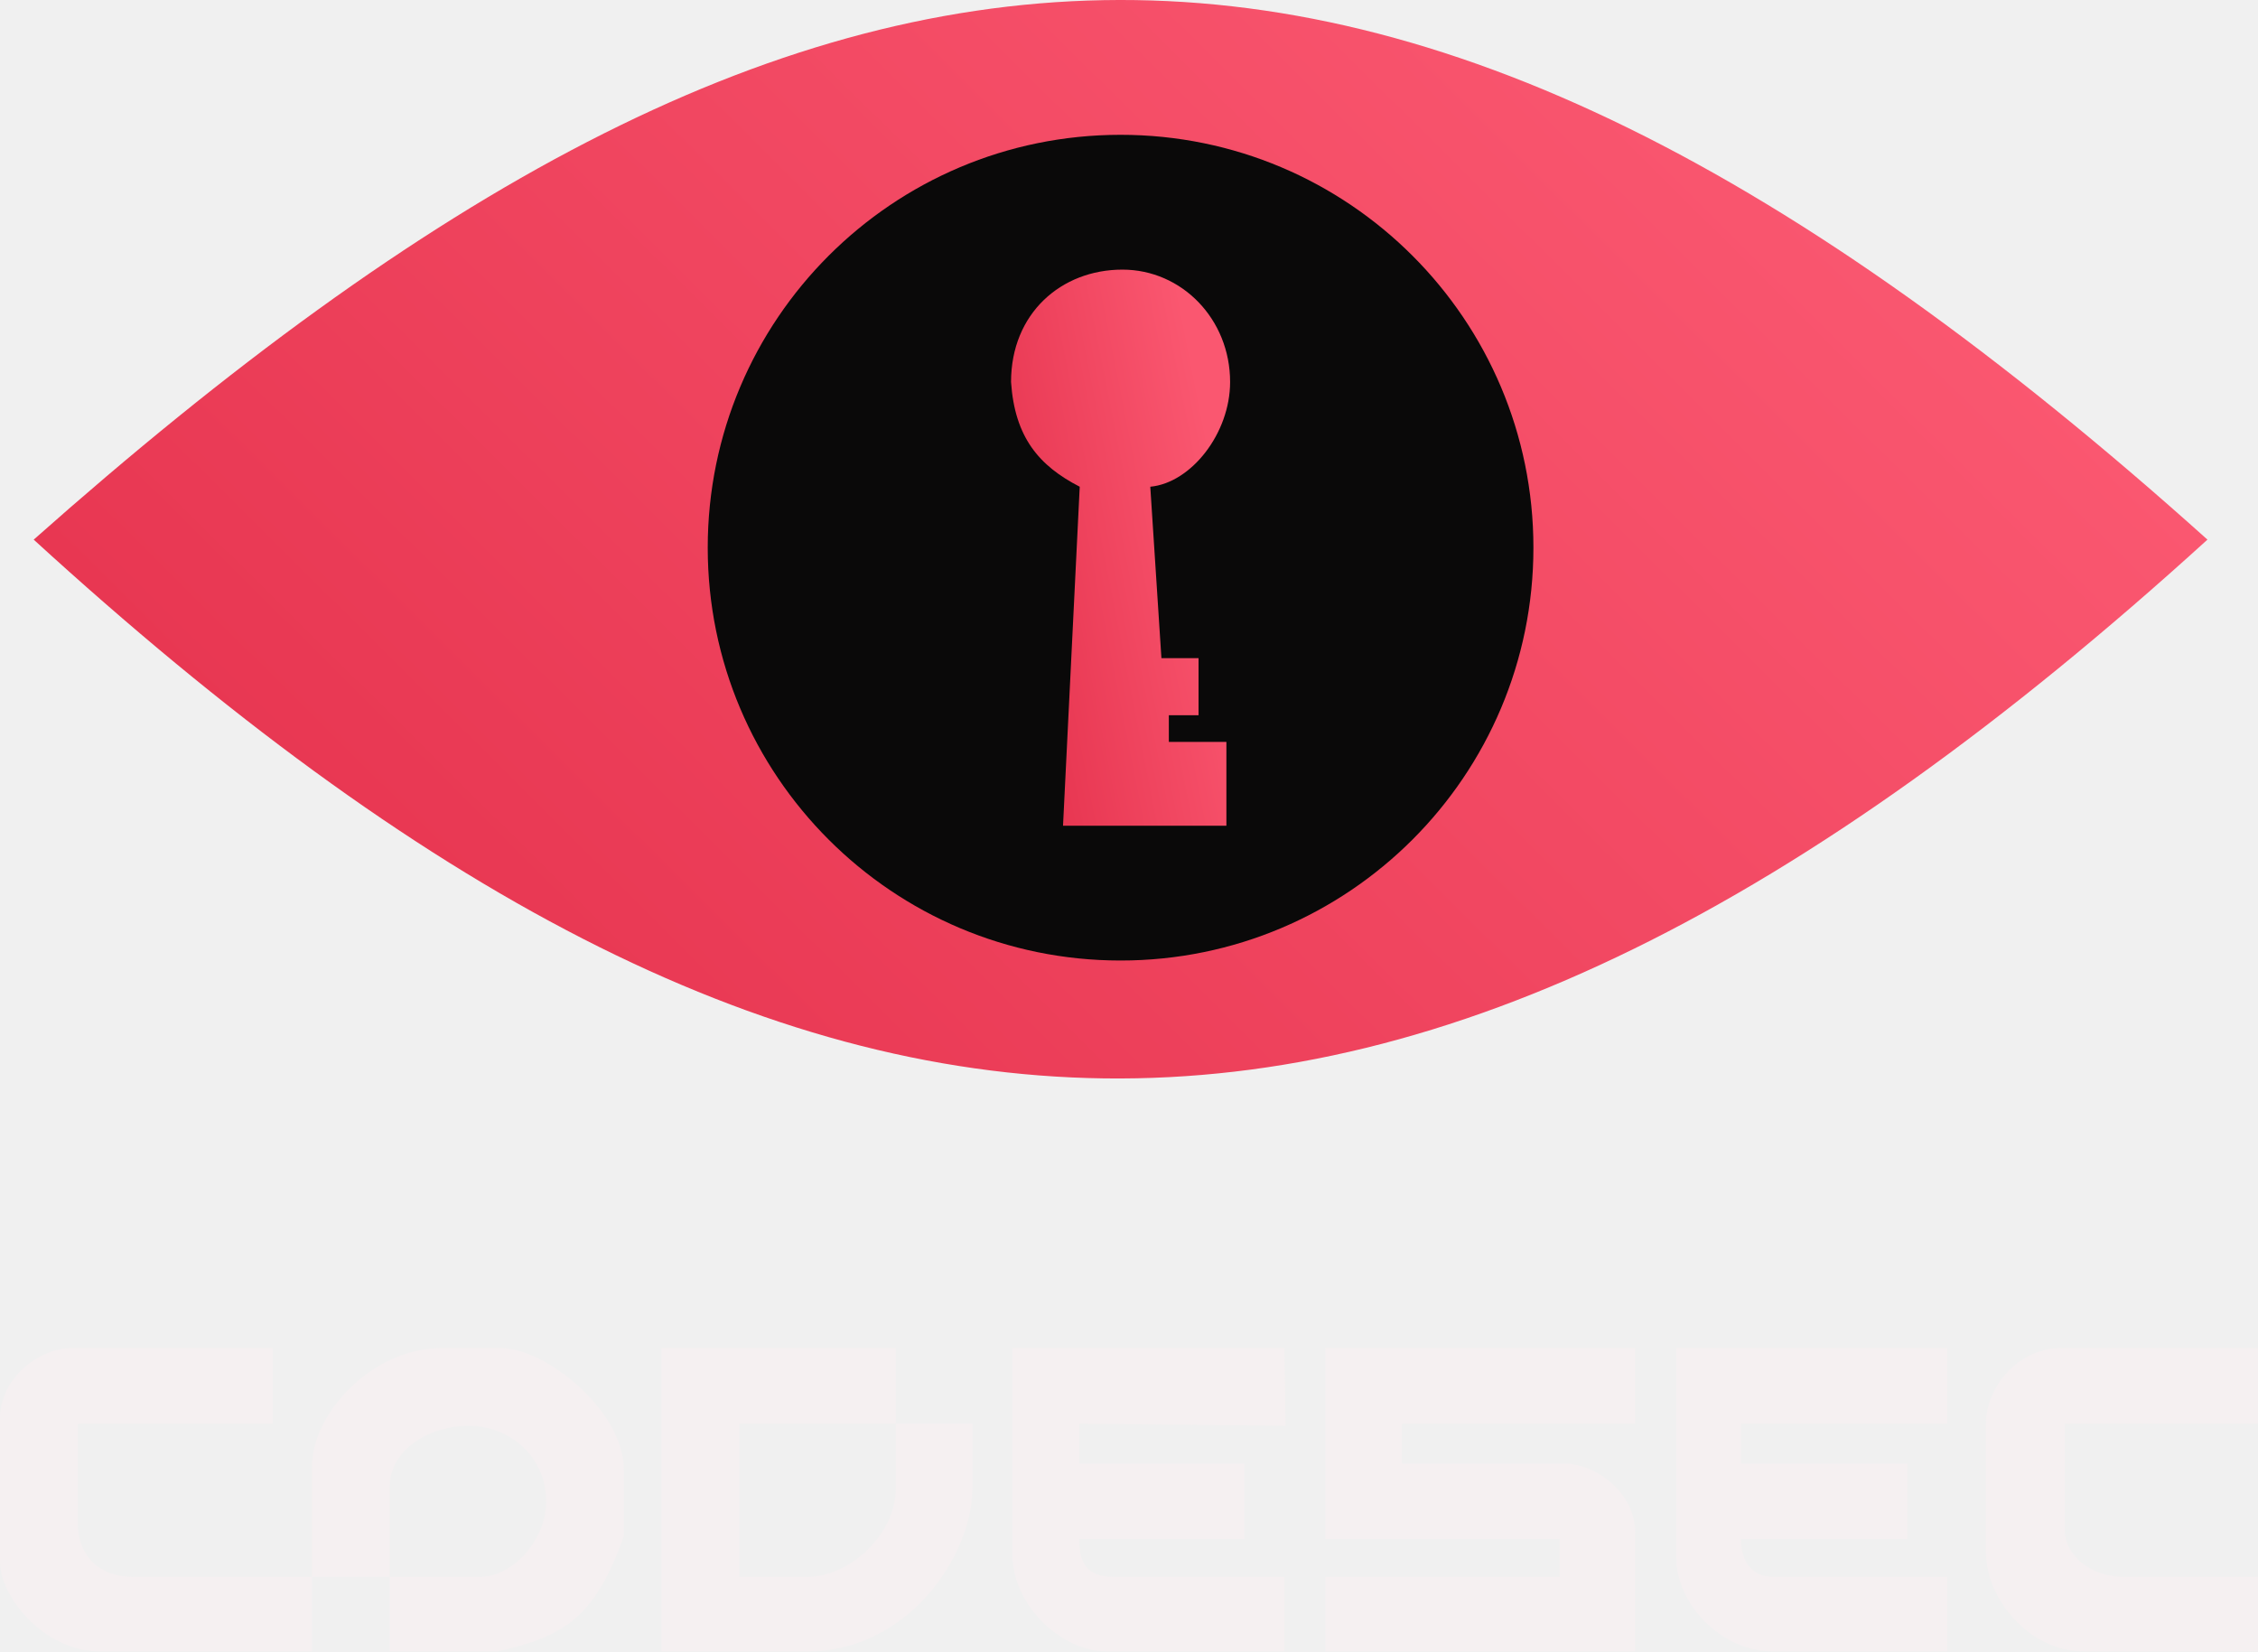
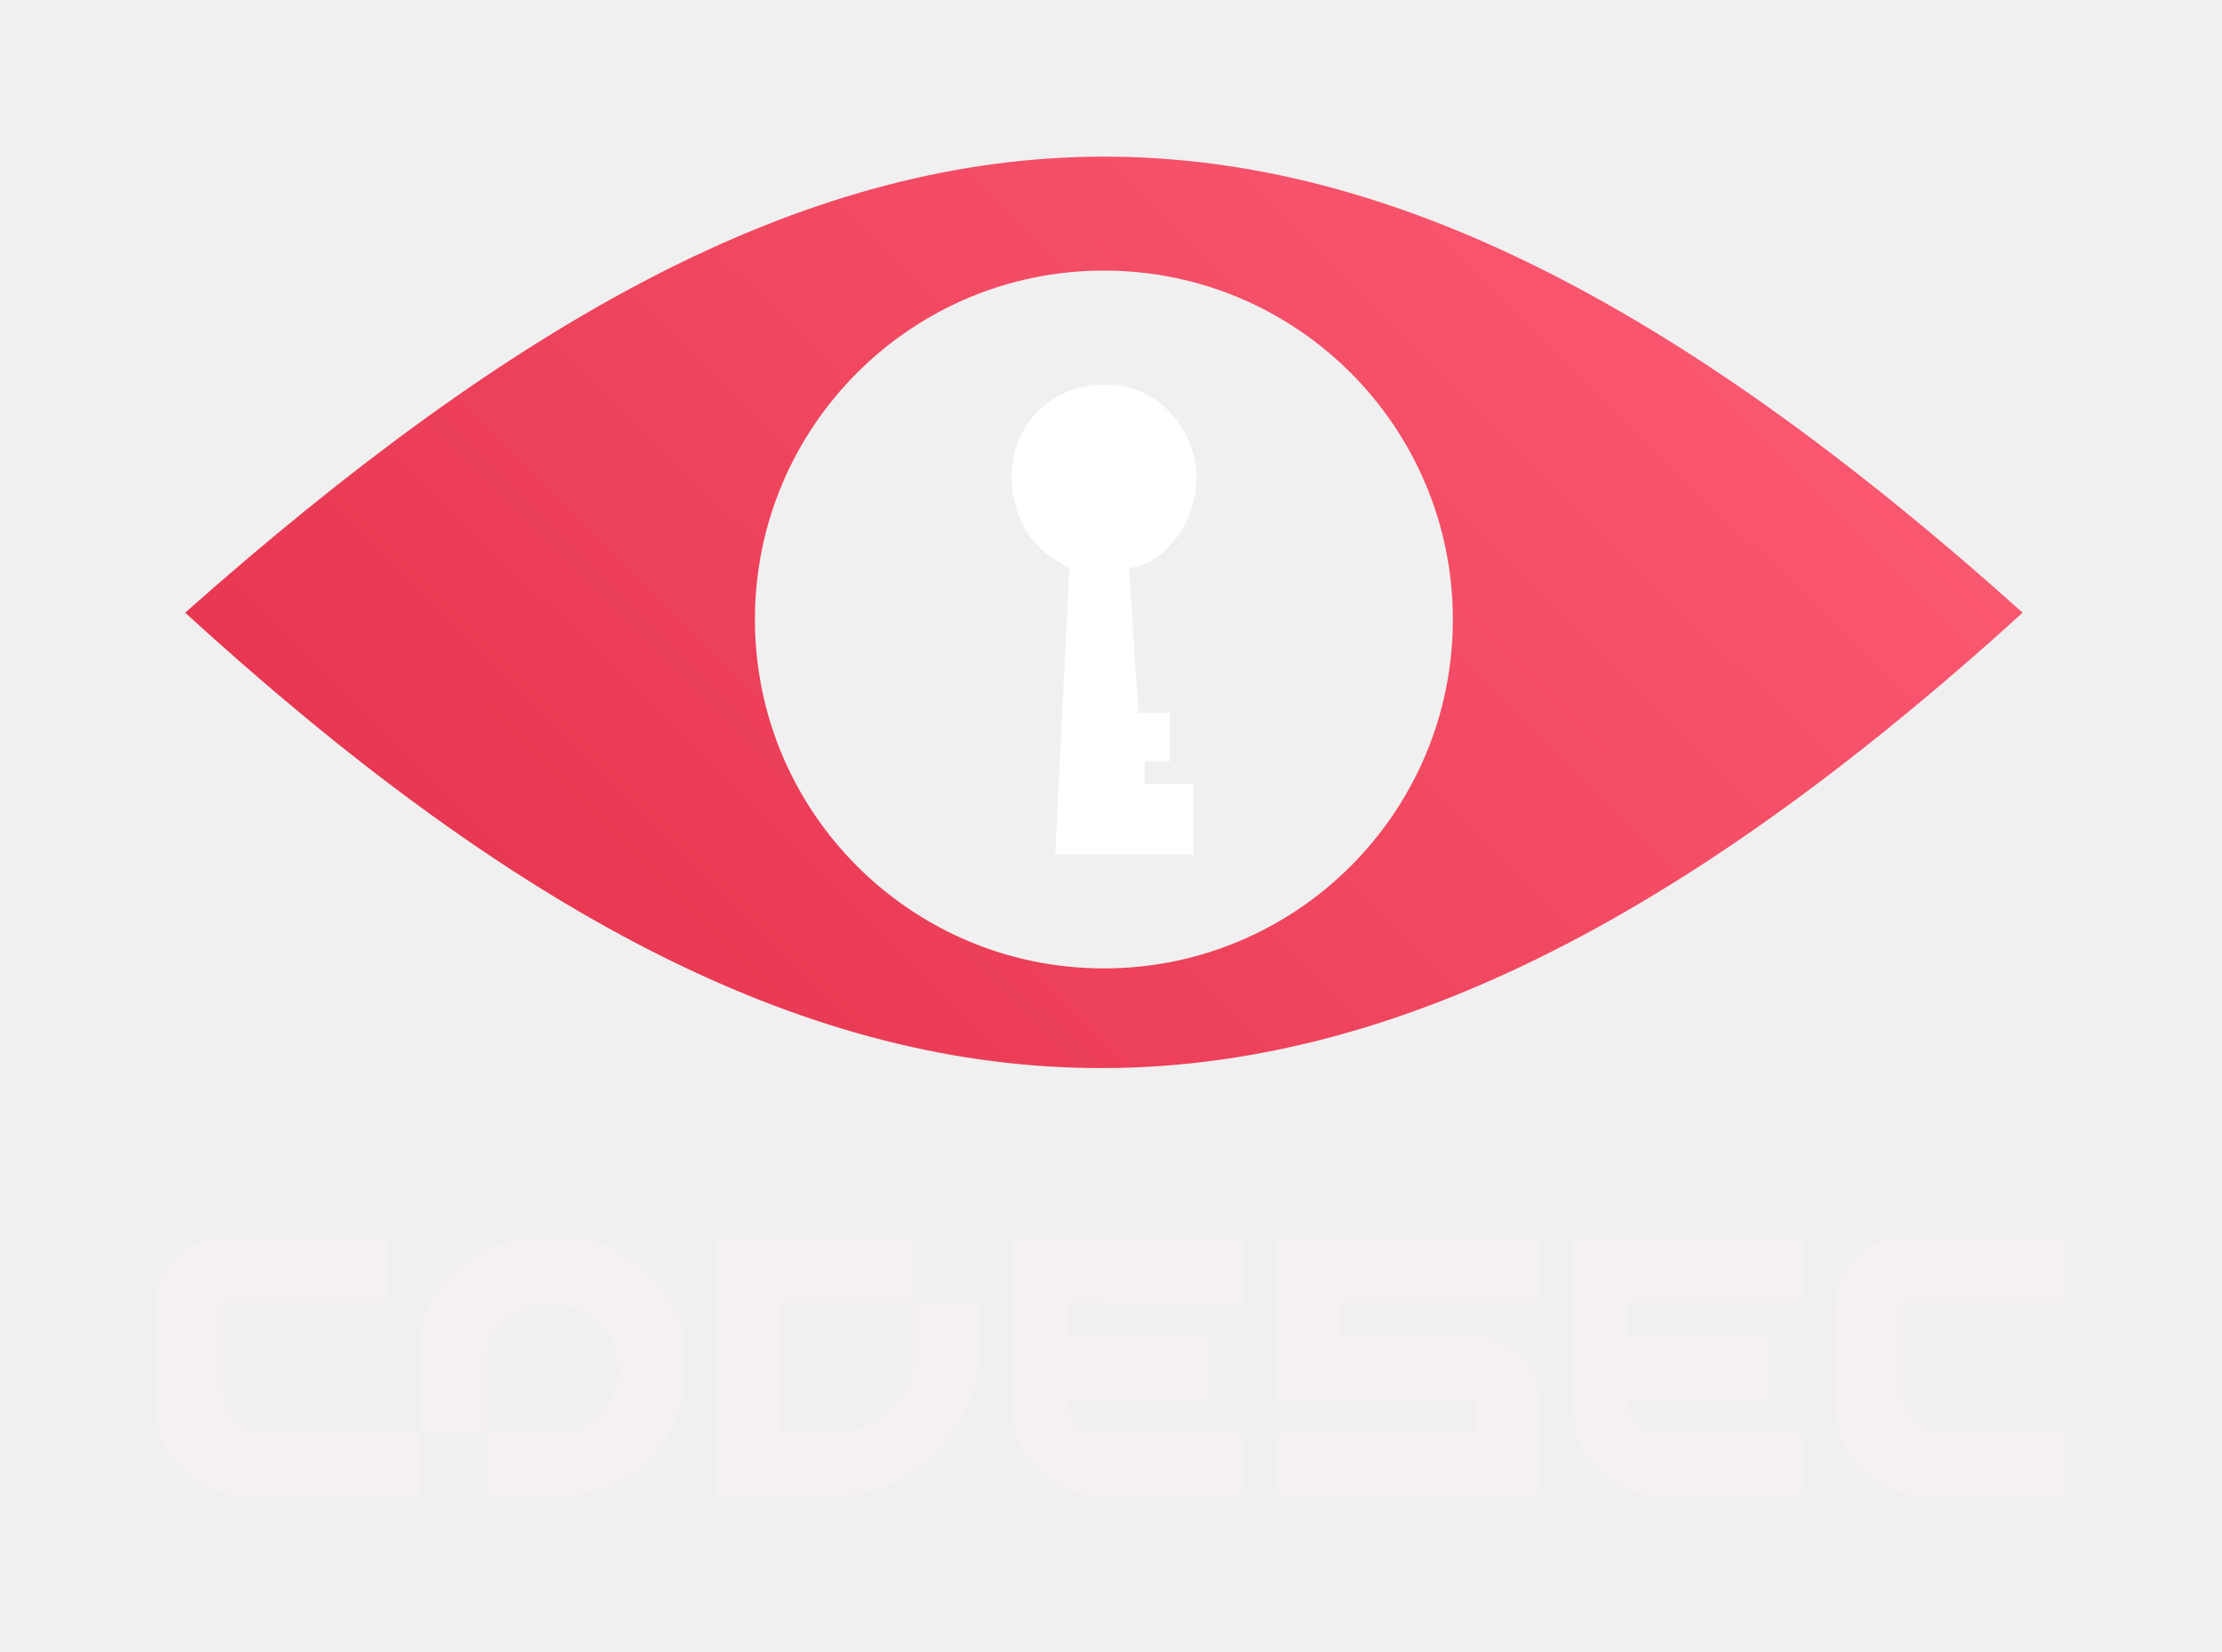
- <svg xmlns="http://www.w3.org/2000/svg" width="134" height="98" viewBox="0 0 134 98" fill="none">
-   <path d="M2 32.023C48.471 -9.206 81.841 -12.118 131 32.023C82.961 75.717 47.464 73.588 2 32.023Z" fill="url(#paint0_linear_90_164)" />
-   <circle cx="66.5" cy="32.5" r="24.5" fill="#0A0909" />
-   <path d="M63.085 49L64.076 28.884C61.653 27.64 60.22 25.945 60 22.668C60 18.599 62.975 16 66.61 16C70.136 16 73 18.938 73 22.668C73 25.719 70.686 28.657 68.263 28.884L68.924 39.055H71.127V42.445H69.364V44.027H72.78V49H63.085Z" fill="url(#paint1_linear_90_164)" />
-   <path d="M76.224 80H60.082V92.27C60.082 95.197 62.901 98 65.719 98H76.224V93.578H66.103C64.438 93.578 64.053 92.706 64.053 91.336H73.854V86.851H64.053V84.484L76.288 84.609L76.224 80Z" fill="#F5F0F1" />
-   <path d="M97.041 80H78.658V91.336H92.557V93.578H78.658V98H97.041V90.962C97.041 88.533 94.671 86.851 92.814 86.851H83.206V84.484H97.041V80Z" fill="#F5F0F1" />
-   <path d="M115.553 80H99.475V92.457C99.475 95.073 102.037 98 105.24 98H115.553V93.578H105.24C103.959 93.578 103.318 92.644 103.318 91.336H113.183V86.851H103.318V84.484H115.553V80Z" fill="#F5F0F1" />
-   <path d="M122.278 80C119.844 80 117.859 82.242 117.859 84.484V92.145C117.859 94.886 120.421 98 123.687 98H134V93.578H125.993C124.2 93.578 122.534 92.394 122.534 90.775V84.484H134V80H122.278Z" fill="#F5F0F1" />
-   <path fill-rule="evenodd" clip-rule="evenodd" d="M16.206 80H4.228C2.37 80 0 81.744 0 84.173V92.706C0 94.699 2.562 98 5.957 98H18.512V93.578H23.123V98H29.529C33.505 97.12 35.335 95.945 37.023 91.149V87.225C37.023 83.737 32.411 80 29.721 80H26.198C22.099 80 18.512 83.862 18.512 87.038V93.578H7.879C5.893 93.578 4.612 92.332 4.612 90.339V84.484H16.206V80ZM23.123 93.578V88.284C23.123 85.917 25.621 84.609 27.799 84.609C30.233 84.609 32.411 86.415 32.411 89.093C32.411 91.46 30.361 93.578 28.504 93.578H23.123Z" fill="#F5F0F1" />
-   <path fill-rule="evenodd" clip-rule="evenodd" d="M39.265 80V98H47.912C53.869 98 57.712 92.332 57.712 88.284V84.484H53.164V80H39.265ZM53.164 84.484H43.877V93.578H47.912C50.346 93.578 53.164 91.149 53.164 88.284V84.484Z" fill="#F5F0F1" />
+ <svg xmlns="http://www.w3.org/2000/svg" width="156" height="116" viewBox="0 0 156 116" fill="none">
+   <path fill-rule="evenodd" clip-rule="evenodd" d="M13 43.023C59.471 1.794 92.841 -1.118 142 43.023C93.961 86.717 58.464 84.588 13 43.023ZM77.5 68C91.031 68 102 57.031 102 43.5C102 29.969 91.031 19 77.5 19C63.969 19 53 29.969 53 43.5C53 57.031 63.969 68 77.5 68Z" fill="url(#paint0_linear_1289_205)" />
+   <path d="M74.085 60L75.076 39.884C72.653 38.64 71.22 36.945 71 33.668C71 29.599 73.975 27 77.61 27C81.136 27 84 29.938 84 33.668C84 36.719 81.686 39.657 79.263 39.884L79.924 50.055H82.127V53.445H80.364V55.027H83.78V60H74.085Z" fill="white" />
+   <path d="M87.224 87H71.082V99.27C71.082 102.197 73.901 105 76.719 105H87.224V100.578H77.103C75.438 100.578 75.053 99.706 75.053 98.336H84.854V93.851H75.053V91.484L87.288 91.609L87.224 87Z" fill="#F5F0F1" />
+   <path d="M108.041 87H89.658V98.336H103.557V100.578H89.658V105H108.041V97.962C108.041 95.533 105.671 93.851 103.814 93.851H94.206V91.484H108.041V87Z" fill="#F5F0F1" />
+   <path d="M126.553 87H110.475V99.457C110.475 102.073 113.037 105 116.24 105H126.553V100.578H116.24C114.959 100.578 114.318 99.644 114.318 98.336H124.183V93.851H114.318V91.484H126.553V87Z" fill="#F5F0F1" />
+   <path d="M133.278 87C130.844 87 128.859 89.242 128.859 91.484V99.145C128.859 101.886 131.421 105 134.687 105H145V100.578H136.993C135.2 100.578 133.534 99.394 133.534 97.775V91.484H145V87H133.278Z" fill="#F5F0F1" />
+   <path fill-rule="evenodd" clip-rule="evenodd" d="M27.206 87H15.227C13.37 87 11 88.744 11 91.173V99.706C11 101.699 13.562 105 16.957 105H29.512V100.578H34.123V105H40.529C44.505 104.12 46.335 102.945 48.023 98.149V94.225C48.023 90.737 43.411 87 40.721 87H37.198C33.099 87 29.512 90.862 29.512 94.038V100.578H18.879C16.893 100.578 15.612 99.332 15.612 97.339V91.484H27.206V87ZM34.123 100.578V95.284C34.123 92.917 36.621 91.609 38.799 91.609C41.233 91.609 43.411 93.415 43.411 96.093C43.411 98.46 41.361 100.578 39.504 100.578H34.123Z" fill="#F5F0F1" />
+   <path fill-rule="evenodd" clip-rule="evenodd" d="M50.265 87V105H58.912C64.869 105 68.712 99.332 68.712 95.284V91.484H64.164V87H50.265ZM64.164 91.484H54.877V100.578H58.912C61.346 100.578 64.164 98.149 64.164 95.284V91.484Z" fill="#F5F0F1" />
  <defs>
-     <linearGradient id="paint0_linear_90_164" x1="131" y1="32" x2="66.935" y2="96.499" gradientUnits="userSpaceOnUse">
-       <stop stop-color="#FA5770" />
-       <stop offset="1" stop-color="#E83752" />
-     </linearGradient>
-     <linearGradient id="paint1_linear_90_164" x1="73" y1="32.5" x2="60.485" y2="34.963" gradientUnits="userSpaceOnUse">
+     <linearGradient id="paint0_linear_1289_205" x1="142" y1="43" x2="77.935" y2="107.499" gradientUnits="userSpaceOnUse">
      <stop stop-color="#FA5770" />
      <stop offset="1" stop-color="#E83752" />
    </linearGradient>
  </defs>
</svg>
